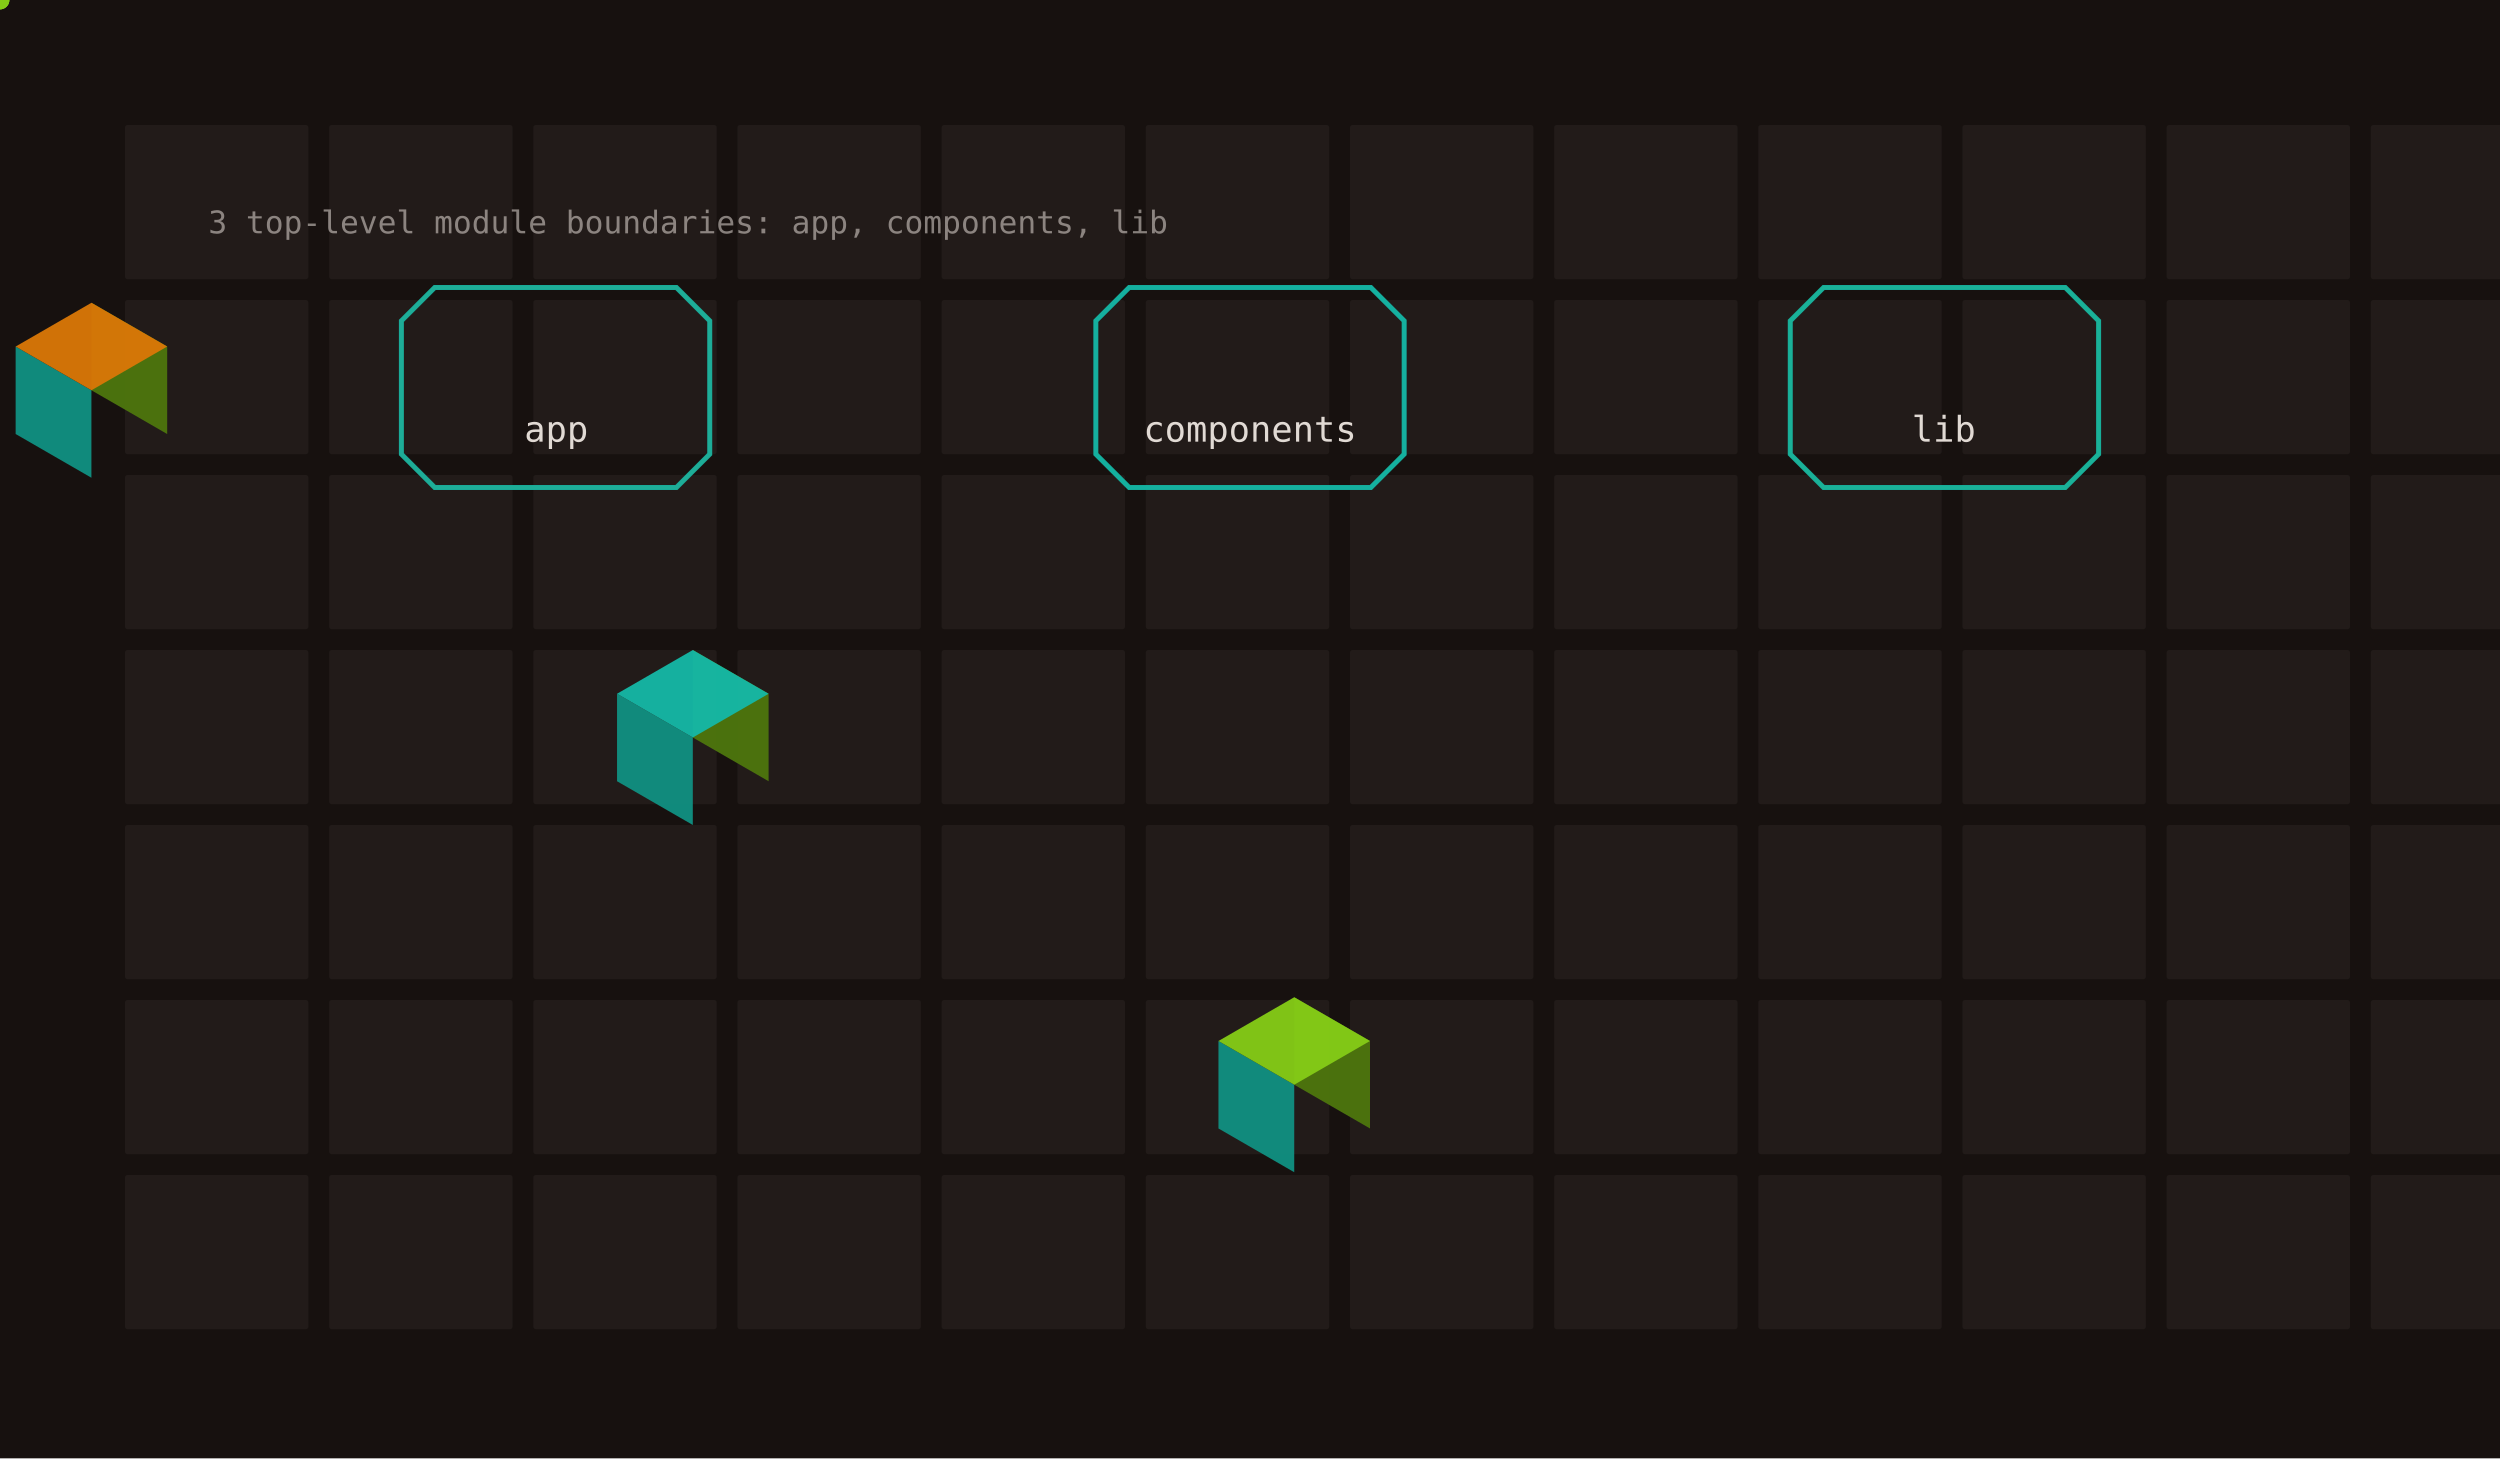
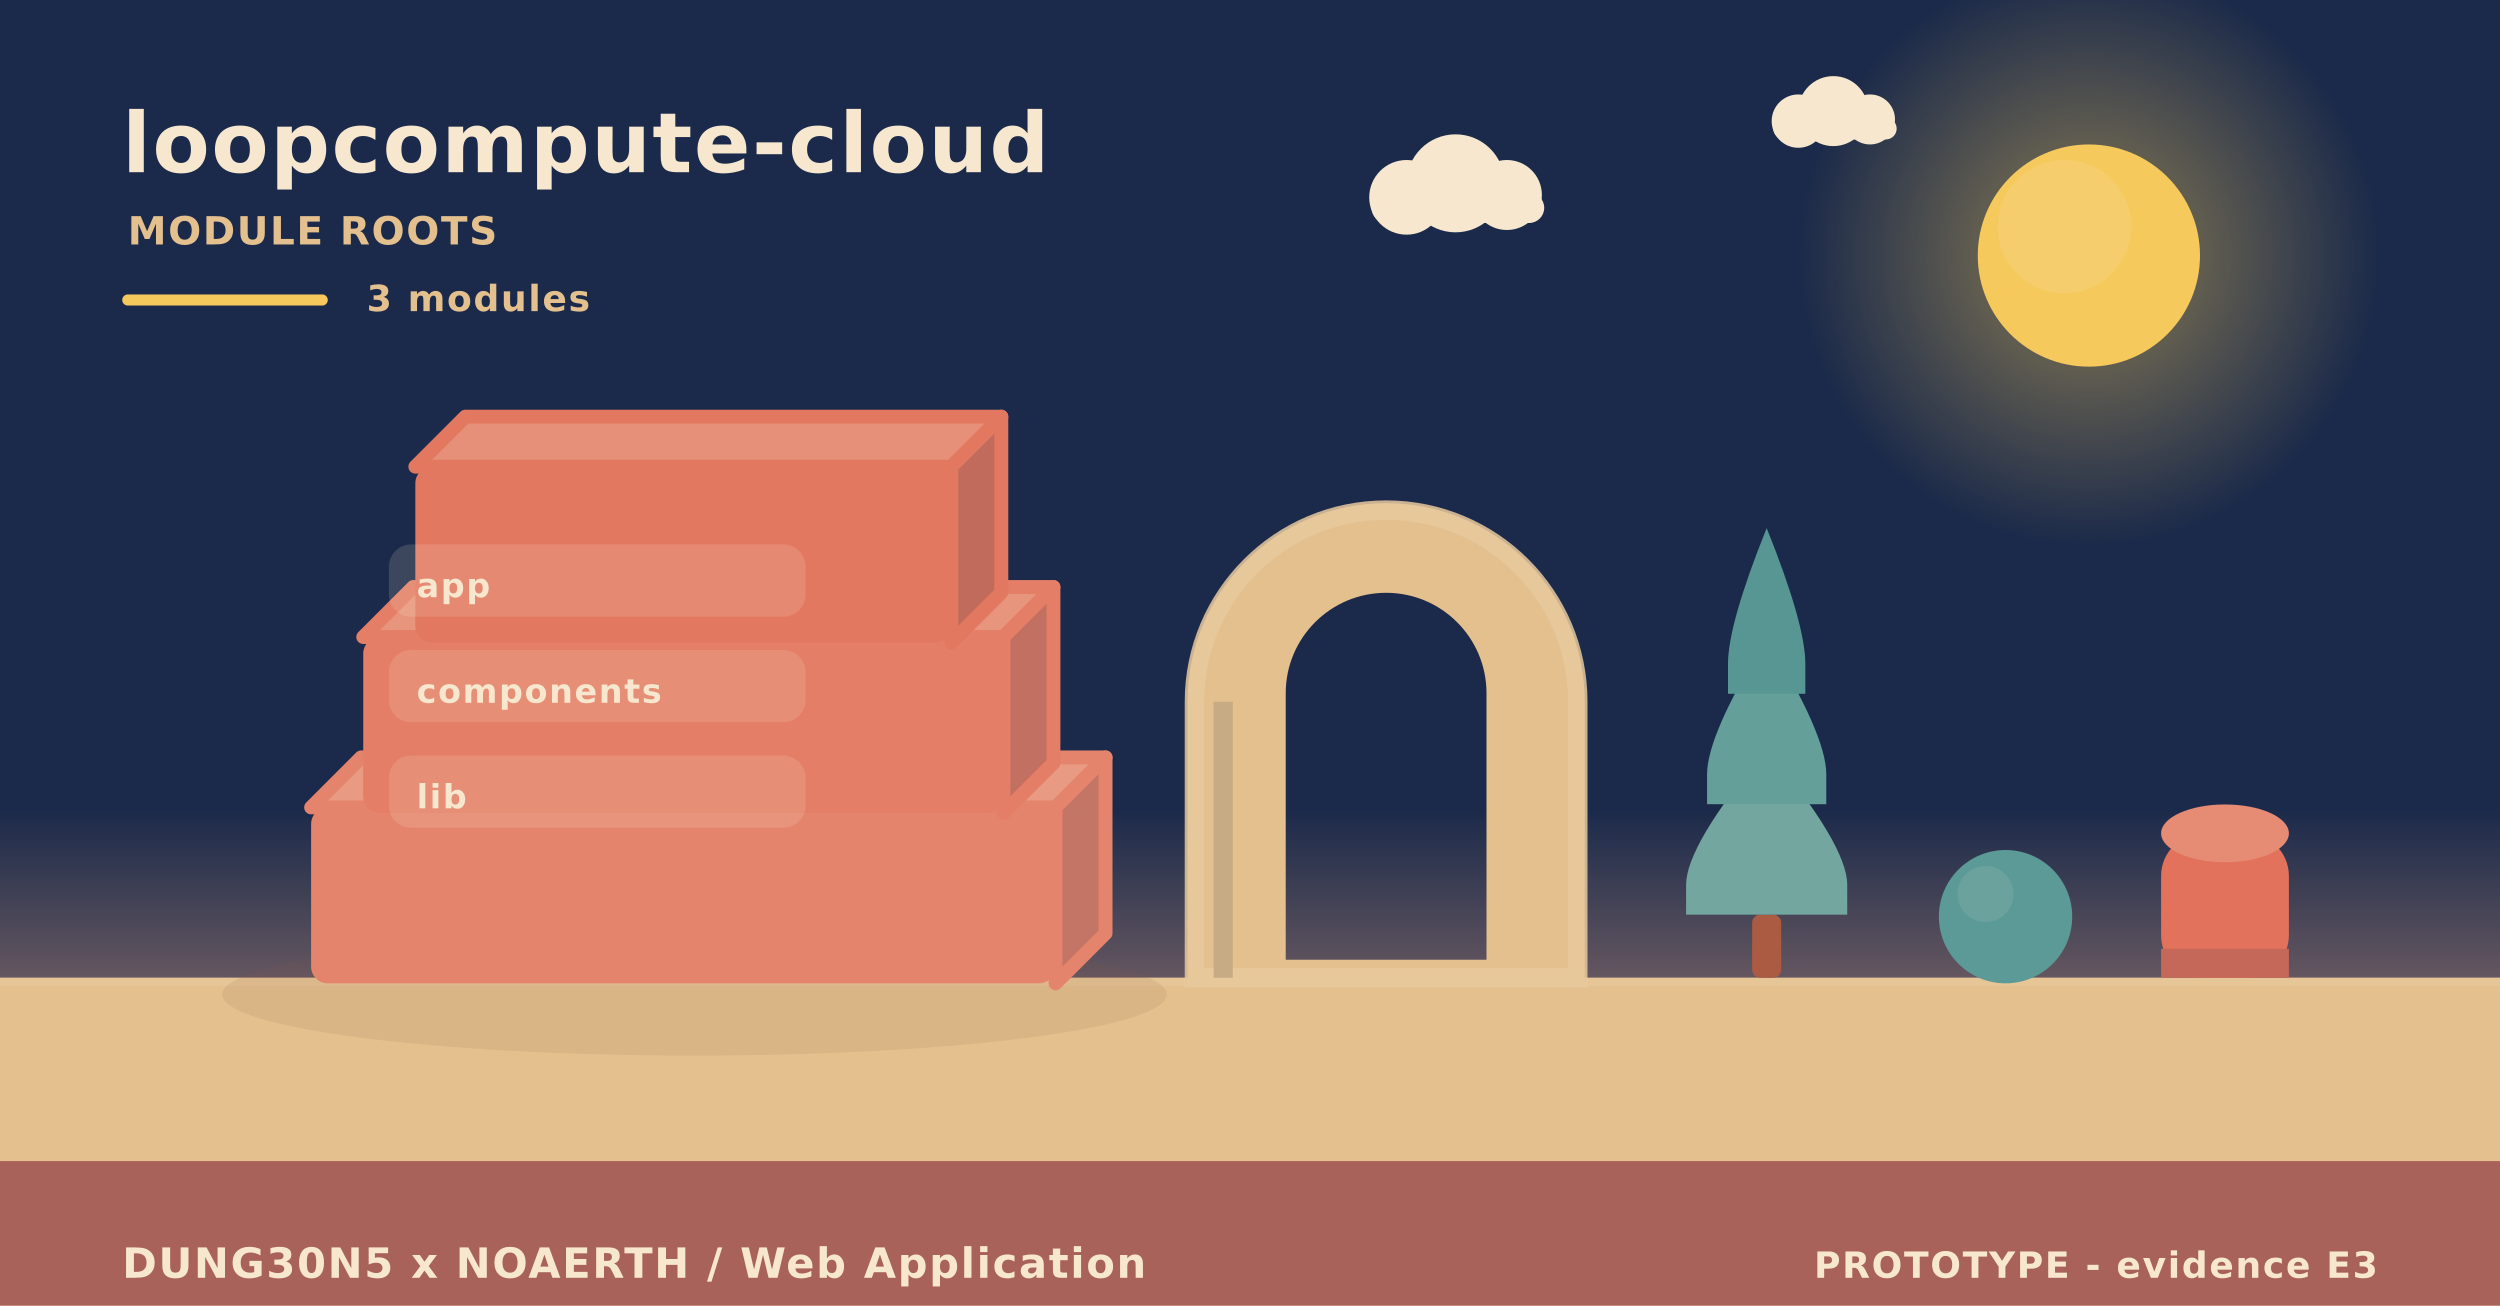
- <svg xmlns="http://www.w3.org/2000/svg" viewBox="0 0 1200 700" width="1200" height="700" role="img" aria-label="loopcompute-cloud architecture">
-   <rect width="1200" height="700" fill="#17110f" />
-   <defs>
-     <linearGradient id="ga" x1="0" y1="0" x2="1" y2="1">
-       <stop offset="0%" stop-color="#d97706" />
-       <stop offset="100%" stop-color="#14b8a6" />
-     </linearGradient>
-   </defs>
-   <rect x="60.00" y="60.00" width="88.00" height="74.00" rx="1.20" fill="#f6efe9" opacity="0.05" />
-   <rect x="158.00" y="60.00" width="88.00" height="74.00" rx="1.20" fill="#f6efe9" opacity="0.05" />
-   <rect x="256.00" y="60.00" width="88.00" height="74.00" rx="1.20" fill="#f6efe9" opacity="0.05" />
-   <rect x="354.00" y="60.00" width="88.00" height="74.00" rx="1.20" fill="#f6efe9" opacity="0.05" />
-   <rect x="452.00" y="60.00" width="88.00" height="74.00" rx="1.20" fill="#f6efe9" opacity="0.05" />
-   <rect x="550.00" y="60.00" width="88.00" height="74.00" rx="1.20" fill="#f6efe9" opacity="0.05" />
-   <rect x="648.00" y="60.00" width="88.00" height="74.00" rx="1.20" fill="#f6efe9" opacity="0.05" />
-   <rect x="746.00" y="60.00" width="88.00" height="74.00" rx="1.20" fill="#f6efe9" opacity="0.05" />
-   <rect x="844.00" y="60.00" width="88.00" height="74.00" rx="1.20" fill="#f6efe9" opacity="0.05" />
-   <rect x="942.00" y="60.00" width="88.00" height="74.00" rx="1.20" fill="#f6efe9" opacity="0.05" />
-   <rect x="1040.00" y="60.00" width="88.00" height="74.00" rx="1.20" fill="#f6efe9" opacity="0.05" />
-   <rect x="1138.00" y="60.00" width="88.00" height="74.00" rx="1.20" fill="#f6efe9" opacity="0.05" />
-   <rect x="60.00" y="144.00" width="88.00" height="74.00" rx="1.20" fill="#f6efe9" opacity="0.05" />
-   <rect x="158.00" y="144.00" width="88.00" height="74.00" rx="1.20" fill="#f6efe9" opacity="0.05" />
-   <rect x="256.00" y="144.00" width="88.00" height="74.00" rx="1.20" fill="#f6efe9" opacity="0.05" />
-   <rect x="354.00" y="144.00" width="88.00" height="74.00" rx="1.20" fill="#f6efe9" opacity="0.05" />
-   <rect x="452.00" y="144.00" width="88.00" height="74.00" rx="1.20" fill="#f6efe9" opacity="0.05" />
-   <rect x="550.00" y="144.00" width="88.00" height="74.00" rx="1.20" fill="#f6efe9" opacity="0.05" />
-   <rect x="648.00" y="144.00" width="88.00" height="74.00" rx="1.20" fill="#f6efe9" opacity="0.05" />
-   <rect x="746.00" y="144.00" width="88.00" height="74.00" rx="1.20" fill="#f6efe9" opacity="0.05" />
-   <rect x="844.00" y="144.00" width="88.00" height="74.00" rx="1.20" fill="#f6efe9" opacity="0.05" />
-   <rect x="942.00" y="144.00" width="88.00" height="74.00" rx="1.20" fill="#f6efe9" opacity="0.05" />
-   <rect x="1040.00" y="144.00" width="88.00" height="74.00" rx="1.20" fill="#f6efe9" opacity="0.05" />
-   <rect x="1138.00" y="144.00" width="88.00" height="74.00" rx="1.20" fill="#f6efe9" opacity="0.05" />
-   <rect x="60.00" y="228.00" width="88.00" height="74.00" rx="1.20" fill="#f6efe9" opacity="0.05" />
-   <rect x="158.00" y="228.00" width="88.00" height="74.00" rx="1.20" fill="#f6efe9" opacity="0.05" />
-   <rect x="256.00" y="228.00" width="88.00" height="74.00" rx="1.20" fill="#f6efe9" opacity="0.05" />
-   <rect x="354.00" y="228.00" width="88.00" height="74.00" rx="1.20" fill="#f6efe9" opacity="0.05" />
-   <rect x="452.00" y="228.00" width="88.00" height="74.00" rx="1.20" fill="#f6efe9" opacity="0.05" />
-   <rect x="550.00" y="228.00" width="88.00" height="74.00" rx="1.20" fill="#f6efe9" opacity="0.05" />
-   <rect x="648.00" y="228.00" width="88.00" height="74.00" rx="1.20" fill="#f6efe9" opacity="0.05" />
-   <rect x="746.00" y="228.00" width="88.00" height="74.00" rx="1.20" fill="#f6efe9" opacity="0.05" />
-   <rect x="844.00" y="228.00" width="88.00" height="74.00" rx="1.20" fill="#f6efe9" opacity="0.05" />
-   <rect x="942.00" y="228.00" width="88.00" height="74.00" rx="1.20" fill="#f6efe9" opacity="0.05" />
-   <rect x="1040.00" y="228.00" width="88.00" height="74.00" rx="1.20" fill="#f6efe9" opacity="0.05" />
-   <rect x="1138.00" y="228.00" width="88.00" height="74.00" rx="1.20" fill="#f6efe9" opacity="0.05" />
-   <rect x="60.00" y="312.00" width="88.00" height="74.00" rx="1.20" fill="#f6efe9" opacity="0.05" />
-   <rect x="158.00" y="312.00" width="88.00" height="74.00" rx="1.20" fill="#f6efe9" opacity="0.05" />
-   <rect x="256.00" y="312.00" width="88.00" height="74.00" rx="1.20" fill="#f6efe9" opacity="0.05" />
-   <rect x="354.00" y="312.00" width="88.00" height="74.00" rx="1.20" fill="#f6efe9" opacity="0.05" />
-   <rect x="452.00" y="312.00" width="88.00" height="74.00" rx="1.20" fill="#f6efe9" opacity="0.05" />
-   <rect x="550.00" y="312.00" width="88.00" height="74.00" rx="1.20" fill="#f6efe9" opacity="0.05" />
-   <rect x="648.00" y="312.00" width="88.00" height="74.00" rx="1.20" fill="#f6efe9" opacity="0.05" />
-   <rect x="746.00" y="312.00" width="88.00" height="74.00" rx="1.20" fill="#f6efe9" opacity="0.05" />
-   <rect x="844.00" y="312.00" width="88.00" height="74.00" rx="1.20" fill="#f6efe9" opacity="0.05" />
-   <rect x="942.00" y="312.00" width="88.00" height="74.00" rx="1.20" fill="#f6efe9" opacity="0.05" />
-   <rect x="1040.00" y="312.00" width="88.00" height="74.00" rx="1.20" fill="#f6efe9" opacity="0.05" />
-   <rect x="1138.00" y="312.00" width="88.00" height="74.00" rx="1.20" fill="#f6efe9" opacity="0.05" />
-   <rect x="60.00" y="396.00" width="88.00" height="74.00" rx="1.20" fill="#f6efe9" opacity="0.05" />
-   <rect x="158.00" y="396.00" width="88.00" height="74.00" rx="1.20" fill="#f6efe9" opacity="0.05" />
-   <rect x="256.00" y="396.00" width="88.00" height="74.00" rx="1.20" fill="#f6efe9" opacity="0.05" />
-   <rect x="354.00" y="396.00" width="88.00" height="74.00" rx="1.20" fill="#f6efe9" opacity="0.05" />
-   <rect x="452.00" y="396.00" width="88.00" height="74.00" rx="1.20" fill="#f6efe9" opacity="0.05" />
-   <rect x="550.00" y="396.00" width="88.00" height="74.00" rx="1.20" fill="#f6efe9" opacity="0.05" />
-   <rect x="648.00" y="396.00" width="88.00" height="74.00" rx="1.20" fill="#f6efe9" opacity="0.05" />
-   <rect x="746.00" y="396.00" width="88.00" height="74.00" rx="1.20" fill="#f6efe9" opacity="0.05" />
-   <rect x="844.00" y="396.00" width="88.00" height="74.00" rx="1.20" fill="#f6efe9" opacity="0.05" />
-   <rect x="942.00" y="396.00" width="88.00" height="74.00" rx="1.20" fill="#f6efe9" opacity="0.05" />
-   <rect x="1040.00" y="396.00" width="88.00" height="74.00" rx="1.20" fill="#f6efe9" opacity="0.05" />
-   <rect x="1138.00" y="396.00" width="88.00" height="74.00" rx="1.20" fill="#f6efe9" opacity="0.05" />
-   <rect x="60.00" y="480.00" width="88.00" height="74.00" rx="1.20" fill="#f6efe9" opacity="0.05" />
-   <rect x="158.00" y="480.00" width="88.00" height="74.00" rx="1.20" fill="#f6efe9" opacity="0.05" />
-   <rect x="256.00" y="480.00" width="88.00" height="74.00" rx="1.20" fill="#f6efe9" opacity="0.05" />
-   <rect x="354.00" y="480.00" width="88.00" height="74.00" rx="1.20" fill="#f6efe9" opacity="0.05" />
-   <rect x="452.00" y="480.00" width="88.00" height="74.00" rx="1.20" fill="#f6efe9" opacity="0.05" />
-   <rect x="550.00" y="480.00" width="88.00" height="74.00" rx="1.20" fill="#f6efe9" opacity="0.05" />
-   <rect x="648.00" y="480.00" width="88.00" height="74.00" rx="1.20" fill="#f6efe9" opacity="0.05" />
-   <rect x="746.00" y="480.00" width="88.00" height="74.00" rx="1.20" fill="#f6efe9" opacity="0.05" />
-   <rect x="844.00" y="480.00" width="88.00" height="74.00" rx="1.20" fill="#f6efe9" opacity="0.05" />
-   <rect x="942.00" y="480.00" width="88.00" height="74.00" rx="1.20" fill="#f6efe9" opacity="0.05" />
-   <rect x="1040.00" y="480.00" width="88.00" height="74.00" rx="1.20" fill="#f6efe9" opacity="0.05" />
-   <rect x="1138.00" y="480.00" width="88.00" height="74.00" rx="1.20" fill="#f6efe9" opacity="0.05" />
-   <rect x="60.00" y="564.00" width="88.00" height="74.00" rx="1.20" fill="#f6efe9" opacity="0.05" />
-   <rect x="158.00" y="564.00" width="88.00" height="74.00" rx="1.20" fill="#f6efe9" opacity="0.05" />
-   <rect x="256.00" y="564.00" width="88.00" height="74.00" rx="1.20" fill="#f6efe9" opacity="0.05" />
-   <rect x="354.00" y="564.00" width="88.00" height="74.00" rx="1.20" fill="#f6efe9" opacity="0.05" />
-   <rect x="452.00" y="564.00" width="88.00" height="74.00" rx="1.20" fill="#f6efe9" opacity="0.05" />
-   <rect x="550.00" y="564.00" width="88.00" height="74.00" rx="1.20" fill="#f6efe9" opacity="0.05" />
-   <rect x="648.00" y="564.00" width="88.00" height="74.00" rx="1.20" fill="#f6efe9" opacity="0.05" />
-   <rect x="746.00" y="564.00" width="88.00" height="74.00" rx="1.20" fill="#f6efe9" opacity="0.05" />
-   <rect x="844.00" y="564.00" width="88.00" height="74.00" rx="1.20" fill="#f6efe9" opacity="0.05" />
-   <rect x="942.00" y="564.00" width="88.00" height="74.00" rx="1.20" fill="#f6efe9" opacity="0.05" />
-   <rect x="1040.00" y="564.00" width="88.00" height="74.00" rx="1.20" fill="#f6efe9" opacity="0.05" />
-   <rect x="1138.00" y="564.00" width="88.00" height="74.00" rx="1.20" fill="#f6efe9" opacity="0.05" />
-   <path d="M208.67,138.00 H324.67 L340.67,154.00 V218.00 L324.67,234.00 H208.67 L192.67,218.00 V154.00 Z" fill="none" stroke="rgba(217,119,6,0.550)" stroke-width="1.80" opacity="0.90" />
-   <polygon points="43.88,187.33 80.25,208.33 80.25,166.33 43.88,145.33" fill="#4d760d" opacity="0.95" />
-   <polygon points="7.51,208.33 43.88,229.33 43.88,187.33 7.51,166.33" fill="#109081" opacity="0.95" />
-   <polygon points="43.88,145.33 80.25,166.33 43.88,187.33 7.51,166.33" fill="#d97706" opacity="0.95" />
-   <text x="267" y="212" font-family="ui-monospace,Menlo,monospace" font-size="17" fill="rgba(246,239,233,0.900)" text-anchor="middle">app</text>
+ <svg xmlns="http://www.w3.org/2000/svg" width="900" height="470" viewBox="0 0 900 470" role="img" aria-label="loopcompute-cloud - how it is built">
+   <linearGradient id="skya" x1="0" y1="0" x2="0" y2="1">
+     <stop offset="0" stop-color="#1b2a4a" />
+     <stop offset="0.62" stop-color="#1b2a4a" />
+     <stop offset="1" stop-color="#f3ad8a" />
+   </linearGradient>
+   <rect width="900" height="470" fill="url(#skya)" />
+   <radialGradient id="suna">
+     <stop offset="0.35" stop-color="#f5c95c" stop-opacity="0.34" />
+     <stop offset="1" stop-color="#f5c95c" stop-opacity="0" />
+   </radialGradient>
+   <circle cx="752" cy="92" r="104" fill="url(#suna)" />
+   <circle cx="752" cy="92" r="40" fill="#f5c95c" />
+   <circle cx="743.2" cy="81.6" r="24" fill="#f5d27e" opacity="0.5" />
  <g>
-     <path d="M208.67,138.00 H324.67 L340.67,154.00 V218.00 L324.67,234.00 H208.67 L192.67,218.00 V154.00 Z" fill="none" stroke="#14b8a6" stroke-width="2.40" opacity="0.90" />
-     <animate attributeName="opacity" values="0.25;1.0;0.25" dur="22.1s" begin="0.0s" repeatCount="indefinite" />
+     <circle cx="524" cy="66" r="17.64" fill="#f6e7ce" />
+     <circle cx="506.36" cy="71.04" r="13.44" fill="#f6e7ce" />
+     <circle cx="542.48" cy="70.2" r="12.6" fill="#f6e7ce" />
+     <rect x="493.76" y="69.36" width="62.16" height="10.92" rx="5.46" fill="#f6e7ce" />
+     <animateTransform attributeName="transform" type="translate" values="0 0;24 0;0 0" dur="36s" begin="0s" repeatCount="indefinite" />
  </g>
-   <g opacity="0.9">
-     <circle cx="0.00" cy="0.00" r="4.50" fill="#84cc16" opacity="1.00" />
-     <animateTransform attributeName="transform" type="translate" values="266.67,184.00 600.00,184.00" dur="7.367s" begin="0.0s" repeatCount="indefinite" />
-     <animateTransform attributeName="transform" type="translate" values="600.00,184.00 266.67,184.00" dur="7.367s" begin="3.683s" repeatCount="indefinite" />
+   <g>
+     <circle cx="660" cy="40" r="12.6" fill="#f6e7ce" />
+     <circle cx="647.4" cy="43.6" r="9.6" fill="#f6e7ce" />
+     <circle cx="673.2" cy="43" r="9" fill="#f6e7ce" />
+     <rect x="638.4" y="42.4" width="44.4" height="7.8" rx="3.9" fill="#f6e7ce" />
+     <animateTransform attributeName="transform" type="translate" values="0 0;-18 0;0 0" dur="46s" begin="3s" repeatCount="indefinite" />
  </g>
-   <path d="M542.00,138.00 H658.00 L674.00,154.00 V218.00 L658.00,234.00 H542.00 L526.00,218.00 V154.00 Z" fill="none" stroke="rgba(20,184,166,0.550)" stroke-width="1.80" opacity="0.90" />
-   <polygon points="332.55,354.00 368.93,375.00 368.93,333.00 332.55,312.00" fill="#4d760d" opacity="0.95" />
-   <polygon points="296.18,375.00 332.55,396.00 332.55,354.00 296.18,333.00" fill="#109081" opacity="0.95" />
-   <polygon points="332.55,312.00 368.93,333.00 332.55,354.00 296.18,333.00" fill="#14b8a6" opacity="0.95" />
-   <text x="600" y="212" font-family="ui-monospace,Menlo,monospace" font-size="17" fill="rgba(246,239,233,0.900)" text-anchor="middle">components</text>
+   <rect x="0" y="352" width="900" height="118" fill="#e3c08d" />
+   <rect x="0" y="352" width="900" height="3" fill="#e6c596" />
+   <text x="44" y="62" font-family="Verdana,DejaVu Sans,sans-serif" font-size="30" font-weight="700" letter-spacing="0.6" fill="#f6e7ce" text-anchor="start">loopcompute-cloud</text>
+   <text x="46" y="88" font-family="Verdana,DejaVu Sans,sans-serif" font-size="14" font-weight="700" letter-spacing="0.6" fill="#e3c08d" text-anchor="start">MODULE ROOTS</text>
+   <rect x="44" y="106" width="74" height="4" rx="2" fill="#f5c95c" />
+   <text x="132" y="112" font-family="Verdana,DejaVu Sans,sans-serif" font-size="13" font-weight="700" letter-spacing="0.6" fill="#e3c08d" text-anchor="start">3 modules</text>
+   <ellipse cx="250" cy="358" rx="170" ry="22" fill="rgba(138,90,68,0.11)" />
+   <path d="M112,290.67 L380,290.67 L398,272.67 L130,272.67 Z" fill="#e99a82" stroke="#e5846c" stroke-width="5" stroke-linejoin="round" />
+   <path d="M380,290.67 L398,272.67 L398,336 L380,354 Z" fill="#c37566" stroke="#e5846c" stroke-width="5" stroke-linejoin="round" />
+   <rect x="112" y="290.67" width="268" height="63.33" rx="6" fill="#e5846c" />
+   <path d="M130.76,229.33 L361.24,229.33 L379.24,211.33 L148.76,211.33 Z" fill="#e8957d" stroke="#e47e66" stroke-width="5" stroke-linejoin="round" />
+   <path d="M361.24,229.33 L379.24,211.33 L379.24,274.67 L361.24,292.67 Z" fill="#c27061" stroke="#e47e66" stroke-width="5" stroke-linejoin="round" />
+   <rect x="130.76" y="229.33" width="230.48" height="63.33" rx="6" fill="#e47e66" />
+   <path d="M149.52,168 L342.48,168 L360.48,150 L167.52,150 Z" fill="#e79079" stroke="#e37861" stroke-width="5" stroke-linejoin="round" />
+   <path d="M342.48,168 L360.48,150 L360.48,213.33 L342.48,231.33 Z" fill="#c16b5d" stroke="#e37861" stroke-width="5" stroke-linejoin="round" />
+   <rect x="149.52" y="168" width="192.96" height="63.33" rx="6" fill="#e37861" />
+   <rect x="140" y="196" width="150" height="26" rx="8" fill="rgba(246,231,206,0.16)" opacity="0.94" />
  <g>
-     <path d="M542.00,138.00 H658.00 L674.00,154.00 V218.00 L658.00,234.00 H542.00 L526.00,218.00 V154.00 Z" fill="none" stroke="#14b8a6" stroke-width="2.40" opacity="0.90" />
-     <animate attributeName="opacity" values="0.25;1.0;0.25" dur="22.1s" begin="0.45s" repeatCount="indefinite" />
+     <text x="150" y="215" font-family="Verdana,DejaVu Sans,sans-serif" font-size="12" font-weight="700" letter-spacing="0.6" fill="#f6e7ce" text-anchor="start">app</text>
+     <animateTransform attributeName="transform" type="translate" values="0 10;0 0" dur="0.7s" begin="0.3s" fill="freeze" />
  </g>
-   <g opacity="0.9">
-     <circle cx="0.00" cy="0.00" r="4.50" fill="#84cc16" opacity="1.00" />
-     <animateTransform attributeName="transform" type="translate" values="600.00,184.00 933.33,184.00" dur="7.367s" begin="0.3s" repeatCount="indefinite" />
-     <animateTransform attributeName="transform" type="translate" values="933.33,184.00 600.00,184.00" dur="7.367s" begin="3.983s" repeatCount="indefinite" />
+   <rect x="140" y="234" width="150" height="26" rx="8" fill="rgba(246,231,206,0.16)" opacity="0.94" />
+   <g>
+     <text x="150" y="253" font-family="Verdana,DejaVu Sans,sans-serif" font-size="12" font-weight="700" letter-spacing="0.6" fill="#f6e7ce" text-anchor="start">components</text>
+     <animateTransform attributeName="transform" type="translate" values="0 10;0 0" dur="0.7s" begin="0.5s" fill="freeze" />
  </g>
-   <path d="M875.33,138.00 H991.33 L1007.33,154.00 V218.00 L991.33,234.00 H875.33 L859.33,218.00 V154.00 Z" fill="none" stroke="rgba(132,204,22,0.550)" stroke-width="1.80" opacity="0.90" />
-   <polygon points="621.23,520.67 657.60,541.67 657.60,499.67 621.23,478.67" fill="#4d760d" opacity="0.95" />
-   <polygon points="584.86,541.67 621.23,562.67 621.23,520.67 584.86,499.67" fill="#109081" opacity="0.95" />
-   <polygon points="621.23,478.67 657.60,499.67 621.23,520.67 584.86,499.67" fill="#84cc16" opacity="0.95" />
-   <text x="933" y="212" font-family="ui-monospace,Menlo,monospace" font-size="17" fill="rgba(246,239,233,0.900)" text-anchor="middle">lib</text>
+   <rect x="140" y="272" width="150" height="26" rx="8" fill="rgba(246,231,206,0.16)" opacity="0.94" />
  <g>
-     <path d="M875.33,138.00 H991.33 L1007.33,154.00 V218.00 L991.33,234.00 H875.33 L859.33,218.00 V154.00 Z" fill="none" stroke="#14b8a6" stroke-width="2.40" opacity="0.90" />
-     <animate attributeName="opacity" values="0.25;1.0;0.25" dur="22.1s" begin="0.9s" repeatCount="indefinite" />
+     <text x="150" y="291" font-family="Verdana,DejaVu Sans,sans-serif" font-size="12" font-weight="700" letter-spacing="0.6" fill="#f6e7ce" text-anchor="start">lib</text>
+     <animateTransform attributeName="transform" type="translate" values="0 10;0 0" dur="0.7s" begin="0.7s" fill="freeze" />
  </g>
-   <g opacity="0.9">
-     <circle cx="0.00" cy="0.00" r="4.50" fill="#84cc16" opacity="1.00" />
-     <animateTransform attributeName="transform" type="translate" values="933.33,184.00 933.33,184.00" dur="7.367s" begin="0.6s" repeatCount="indefinite" />
-     <animateTransform attributeName="transform" type="translate" values="933.33,184.00 933.33,184.00" dur="7.367s" begin="4.283s" repeatCount="indefinite" />
-   </g>
-   <text x="100" y="112" font-family="ui-monospace,Menlo,monospace" font-size="15" fill="rgba(246,239,233,0.500)">3 top-level module boundaries: app, components, lib</text>
+   <path d="M430,352 L430,252.64 A69,69 0 0 1 568,252.64 L568,352 Z M460.36,348 L460.36,249.55 A38.64,38.64 0 0 1 537.64,249.55 L537.64,348 Z" fill="#e3c08d" fill-rule="evenodd" stroke="#e3c08d" stroke-width="5" stroke-linejoin="round" />
+   <path d="M430,352 L430,252.64 A69,69 0 0 1 568,252.64 L568,352 Z" fill="none" stroke="#e8c99d" stroke-width="7" stroke-linecap="round" opacity="0.85" />
+   <rect x="436.9" y="252.64" width="6.9" height="99.36" fill="#c7ab84" />
+   <rect x="630.78" y="329.28" width="10.44" height="22.72" rx="2.9" fill="#ac5b43" />
+   <path d="M636,269.64 Q607,304.23 607,318.54 Q607,329.28 607,329.28 L665,329.28 Q665,329.28 665,318.54 Q665,304.23 636,269.64 Z" fill="#74a6a0" />
+   <path d="M636,229.88 Q614.54,264.47 614.54,278.78 Q614.54,289.52 614.54,289.52 L657.46,289.52 Q657.46,289.52 657.46,278.78 Q657.46,264.47 636,229.88 Z" fill="#649f9a" />
+   <path d="M636,190.12 Q622.08,224.71 622.08,239.02 Q622.08,249.76 622.08,249.76 L649.92,249.76 Q649.92,249.76 649.92,239.02 Q649.92,224.71 636,190.12 Z" fill="#589694" />
+   <circle cx="722" cy="330" r="24" fill="#5b9a97" />
+   <circle cx="714.8" cy="321.84" r="10.08" fill="#7aa9a2" opacity="0.55" />
+   <rect x="778" y="300" width="46" height="52" rx="15.33" fill="#e2725b" />
+   <ellipse cx="801" cy="300" rx="23" ry="10.4" fill="#e68c74" />
+   <rect x="778" y="341.6" width="46" height="10.4" fill="#c66859" />
+   <rect x="0" y="418" width="900" height="52" rx="0" fill="#a65c56" opacity="0.94" />
+   <text x="44" y="460" font-family="Verdana,DejaVu Sans,sans-serif" font-size="15" font-weight="700" letter-spacing="0.6" fill="#f6e7ce" text-anchor="start">DUNG30N5 x NOAERTH  /  Web Application</text>
+   <text x="856" y="460" font-family="Verdana,DejaVu Sans,sans-serif" font-size="13" font-weight="700" letter-spacing="0.6" fill="#f6e7ce" text-anchor="end">PROTOTYPE  -  evidence E3</text>
</svg>
